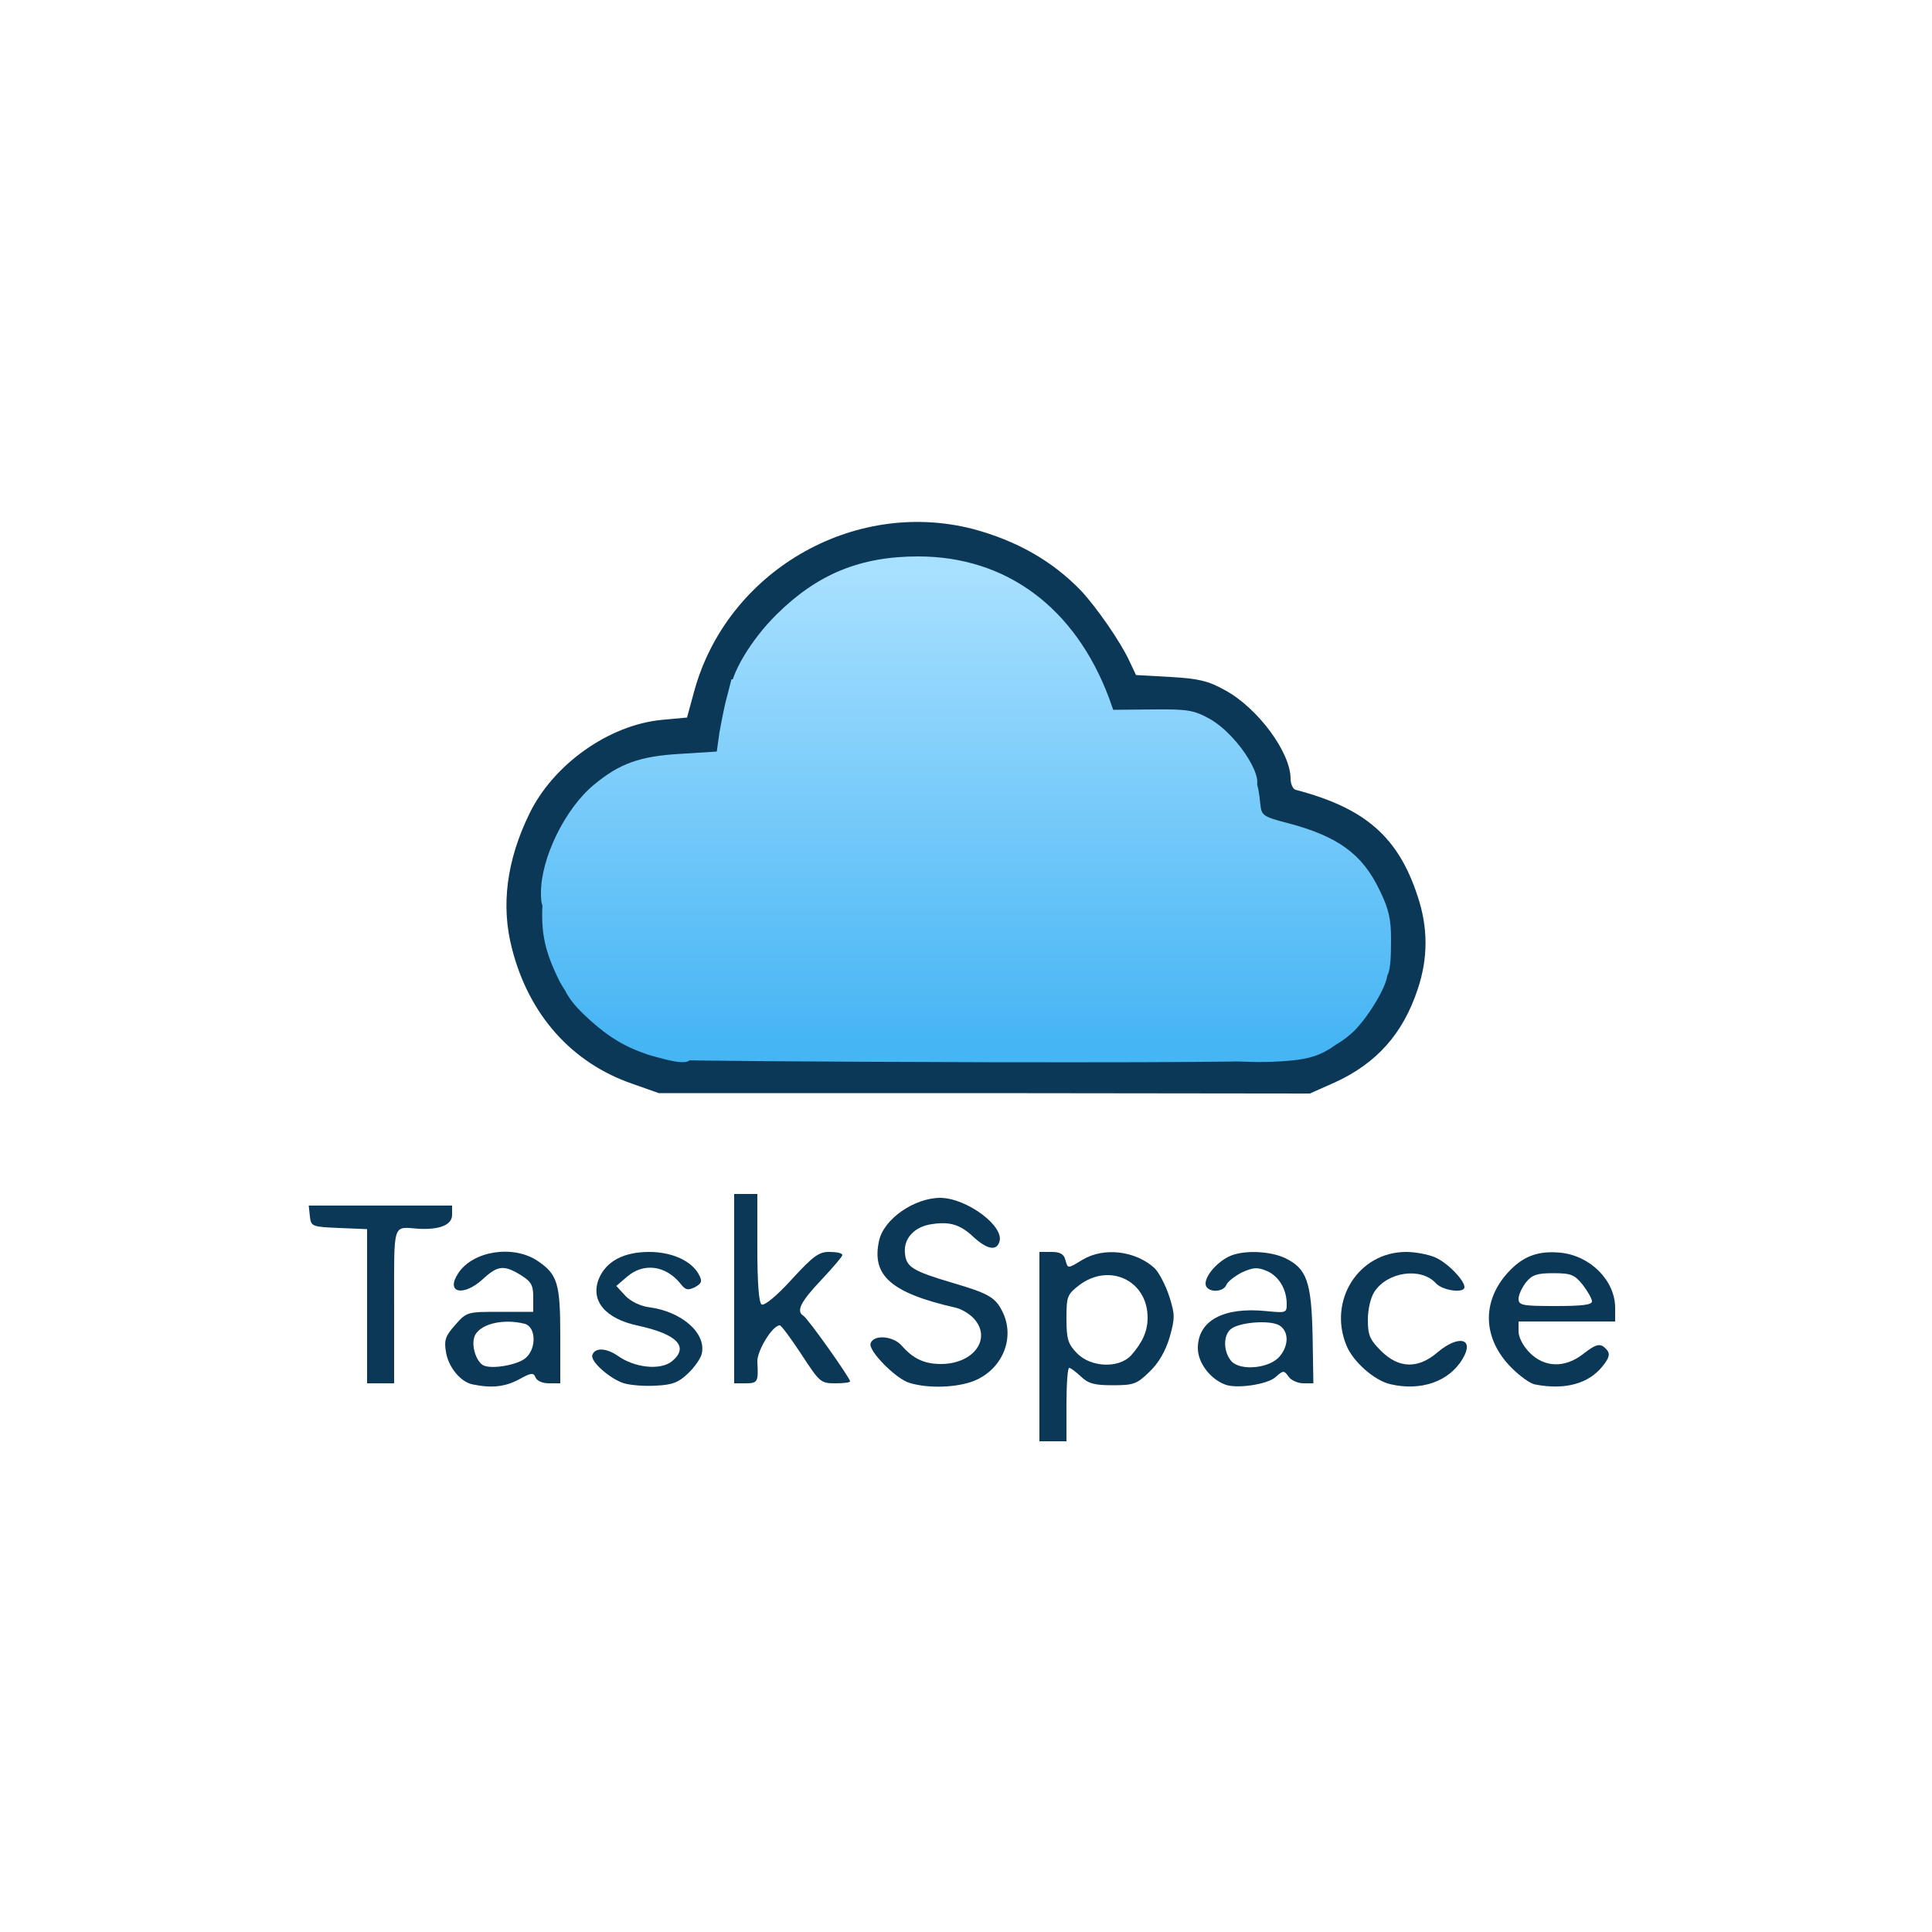
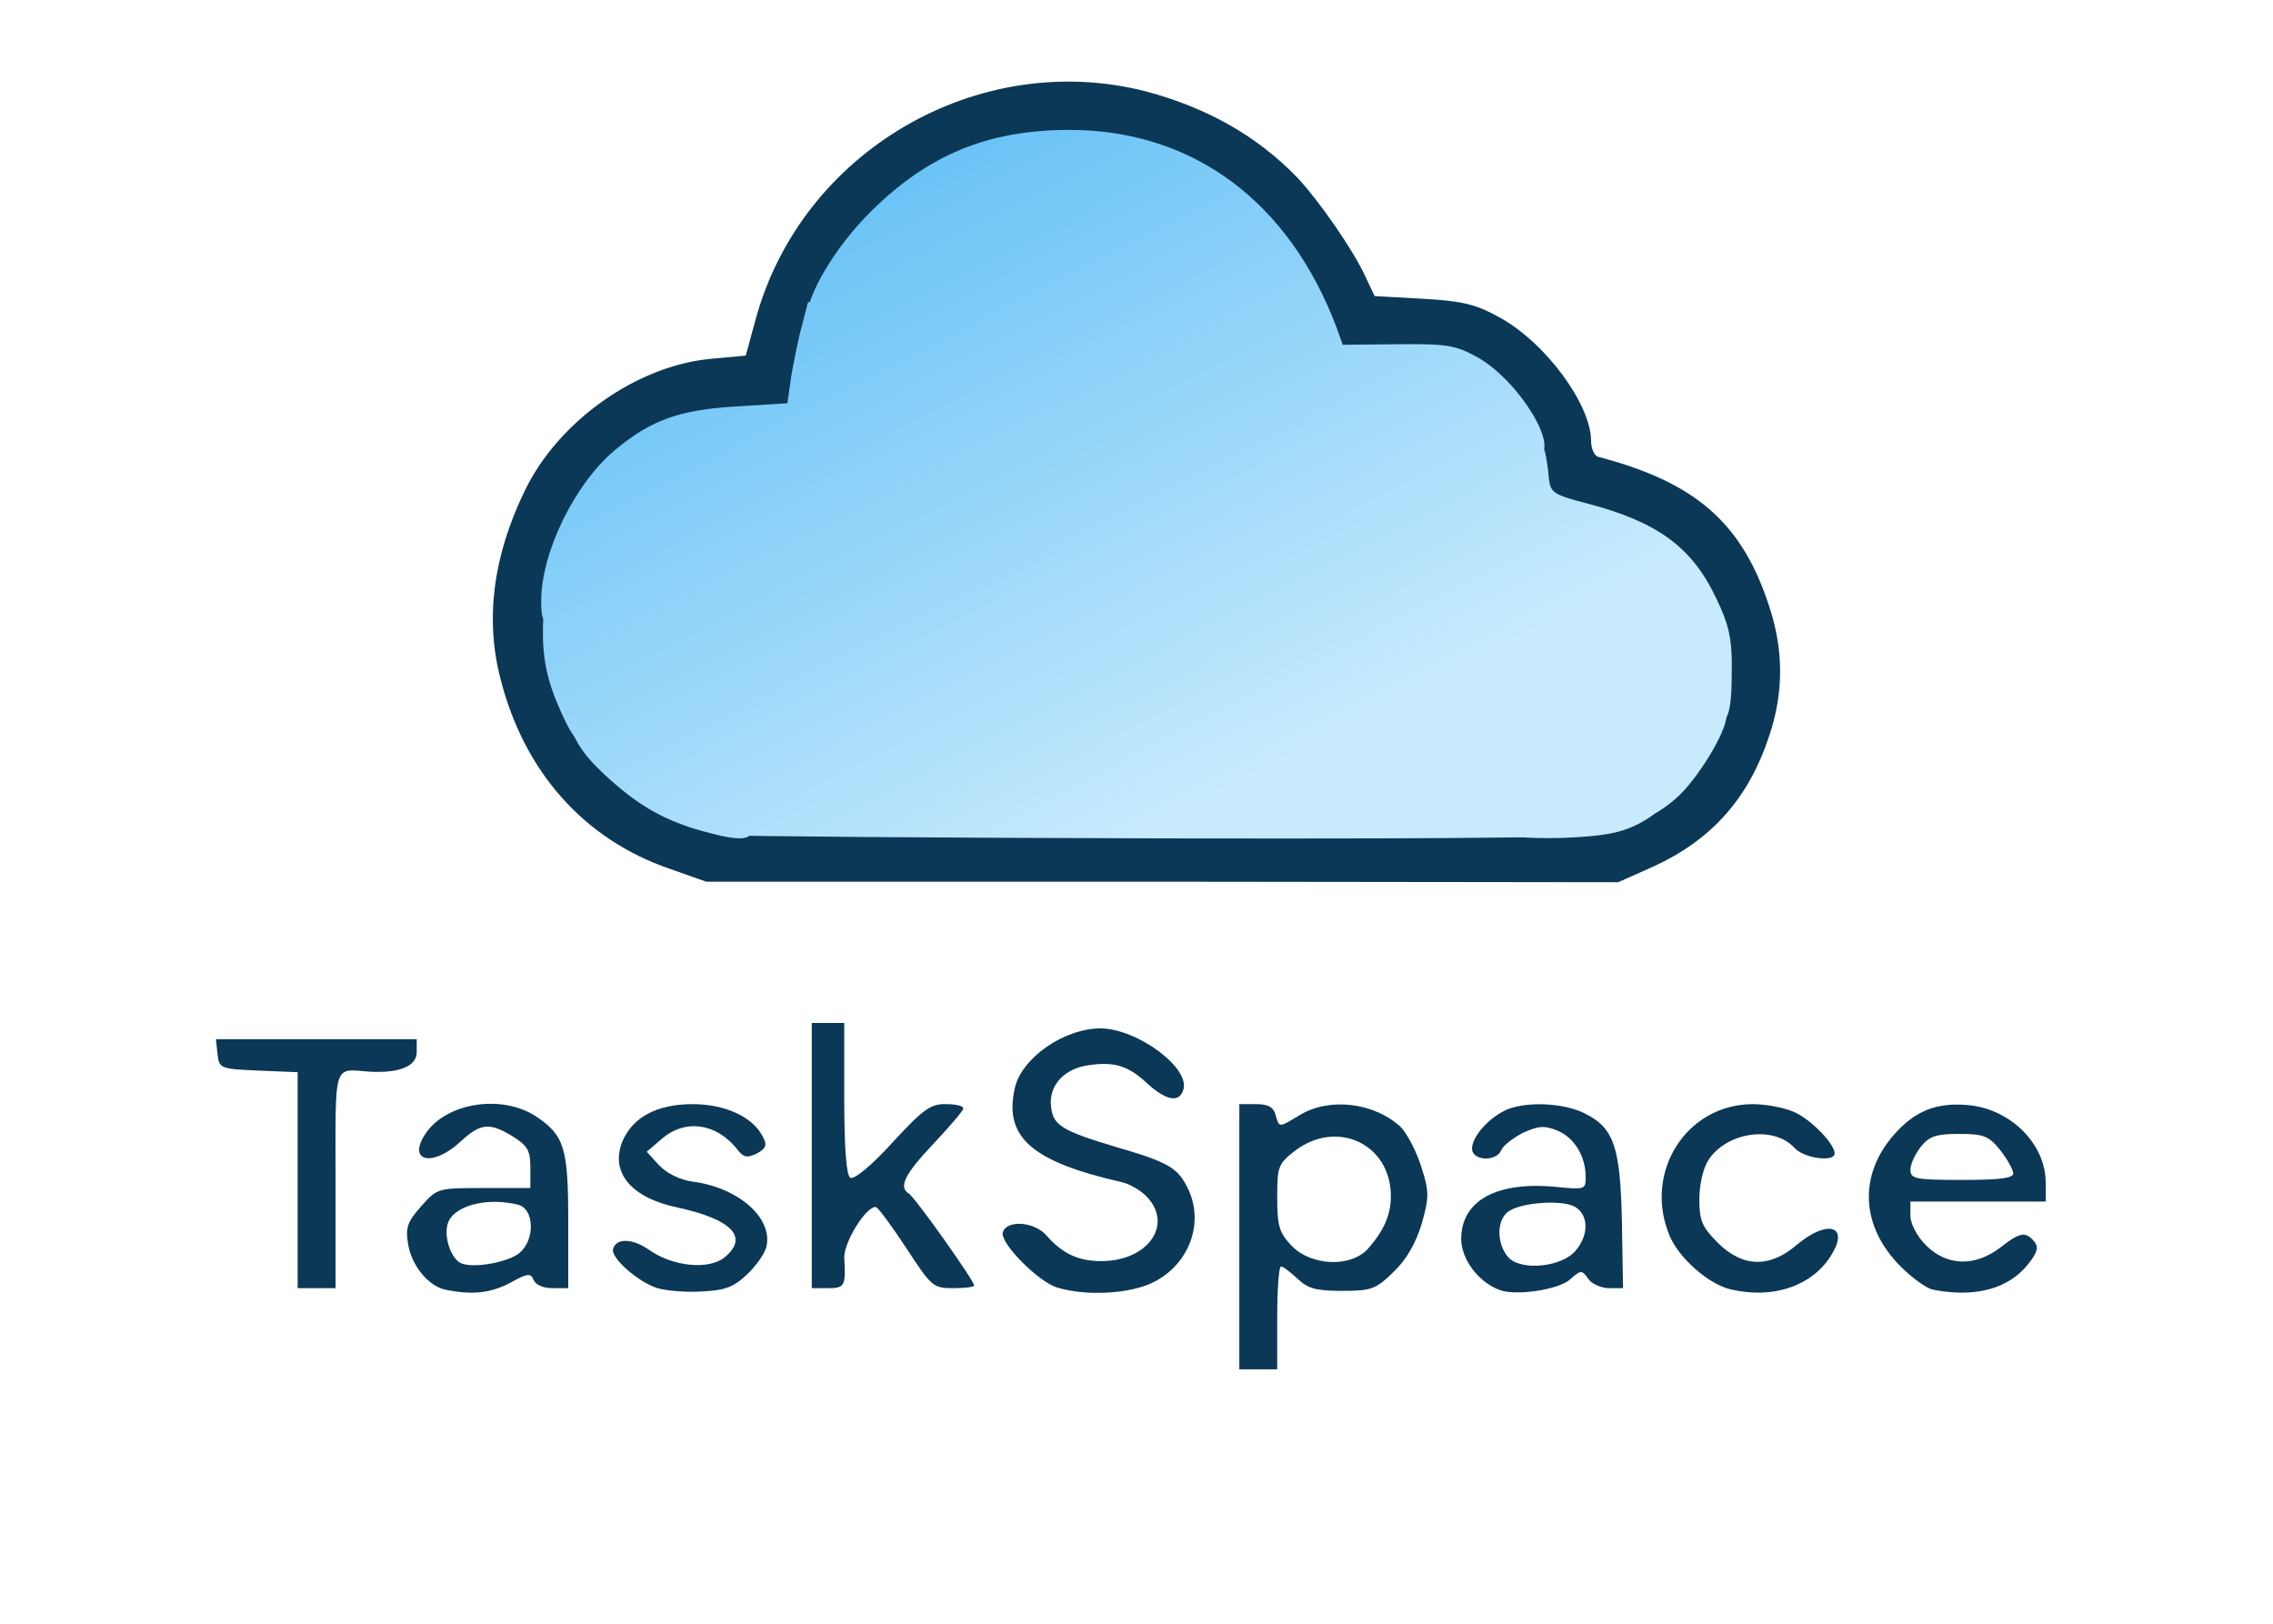
- <svg xmlns="http://www.w3.org/2000/svg" version="1.0" width="500px" height="500px" viewBox="0 0 500 500" preserveAspectRatio="xMidYMid meet">
+ <svg xmlns="http://www.w3.org/2000/svg" version="1.0" viewBox="40 120 420 300" preserveAspectRatio="xMidYMid meet">
  <defs>
-     <linearGradient id="lg0" gradientUnits="userSpaceOnUse" x1="49.8%" y1="29.6%" x2="49.8%" y2="54.0%">
-       <stop offset="0%" style="stop-color:rgb(168,224,255);" />
-       <stop offset="100%" style="stop-color:rgb(70,181,244);" />
+     <linearGradient id="lg0" gradientUnits="userSpaceOnUse" x1="49.8%" y1="29.6%" x2="69.8%" y2="84.0%">
+       <stop offset="0%" style="stop-color:rgb(66, 178, 243);" />
+       <stop offset="100%" style="stop-color:rgb(199, 234, 253);" />
    </linearGradient>
  </defs>
  <g fill="#0b3856">
    <path d="M269 348.5 l0 -24.5 3.1 0 c2.2 0 3.2 0.5 3.6 2 0.7 2.4 0.5 2.4 4.5 0 5.5 -3.3 13.7 -2.3 18.6 2.2 1.2 1.2 2.9 4.5 3.8 7.3 1.5 4.7 1.5 5.6 0.1 10.6 -1.1 3.6 -2.8 6.6 -5.2 8.9 -3.3 3.2 -4.1 3.5 -9.5 3.5 -4.7 0 -6.3 -0.4 -8.2 -2.2 -1.4 -1.3 -2.7 -2.3 -3.1 -2.3 -0.4 0 -0.7 4.3 -0.7 9.5 l0 9.5 -3.5 0 -3.5 0 0 -24.5z m23.7 2.3 c3 -3.4 4.3 -6.3 4.3 -9.8 0 -9.6 -9.9 -14.3 -17.7 -8.4 -3.1 2.4 -3.3 2.9 -3.3 8.6 0 5.4 0.4 6.6 2.7 9 3.6 3.7 10.8 4 14 0.6z" />
    <path d="M122.4 358.3 c-3.2 -0.6 -6.4 -4.5 -7 -8.5 -0.5 -3 -0.1 -4.1 2.4 -6.9 3 -3.4 3.1 -3.4 11.6 -3.4 l8.6 0 0 -3.8 c0 -3.1 -0.5 -4 -3.2 -5.7 -4.4 -2.7 -6 -2.5 -9.8 1 -5.1 4.7 -9.8 3.6 -6.4 -1.5 3.8 -5.8 14.2 -7.4 20.5 -3.2 5.2 3.5 5.9 5.8 5.9 19.5 l0 12.2 -2.9 0 c-1.7 0 -3.1 -0.6 -3.5 -1.5 -0.5 -1.3 -1.1 -1.3 -4.3 0.5 -3.6 1.9 -7 2.3 -11.9 1.3z m13.7 -6.9 c2.8 -2.5 2.6 -8 -0.3 -8.8 -5.9 -1.5 -12.2 0.2 -13.1 3.6 -0.7 2.5 0.7 6.4 2.5 7.2 2.3 1 8.9 -0.2 10.9 -2z" />
    <path d="M161.5 358 c-3.6 -1.1 -8.8 -5.7 -8.2 -7.3 0.6 -2 3.6 -1.9 6.6 0.2 4.4 3.1 11 3.8 14 1.4 4.5 -3.7 1.4 -7 -8.7 -9.2 -8.6 -1.8 -12.5 -6.5 -10.2 -12.2 1.9 -4.5 6.4 -6.9 13 -6.9 5.9 0 11 2.3 12.9 5.9 0.9 1.7 0.7 2.2 -1 3.2 -1.9 0.9 -2.5 0.8 -3.8 -0.9 -3.8 -4.7 -9.5 -5.5 -13.8 -1.8 l-2.8 2.4 2.3 2.5 c1.4 1.5 3.9 2.7 6.1 3 8.6 1.1 15 6.8 13.7 12.1 -0.3 1.2 -1.9 3.5 -3.5 5 -2.5 2.4 -4.1 3 -8.3 3.2 -2.9 0.2 -6.6 -0.1 -8.3 -0.6z" />
    <path d="M235.4 357.9 c-3.5 -1 -10.7 -8.3 -10.1 -10.2 0.7 -2.4 5.9 -2 8.1 0.6 2.9 3.3 5.8 4.7 10.1 4.7 8.5 0 13.3 -6.6 8.5 -11.8 -1.1 -1.2 -3.3 -2.5 -4.8 -2.8 -16.6 -3.8 -21.7 -8.3 -19.7 -17.3 1.2 -5.6 9.1 -11.1 15.9 -11.1 6.9 0.1 16.8 7.5 15.2 11.5 -0.8 2.3 -3.2 1.8 -6.7 -1.4 -3.4 -3.2 -6.1 -4 -10.7 -3.3 -4.5 0.6 -7.4 3.7 -7 7.5 0.3 3.6 1.9 4.6 12.3 7.7 9.6 2.8 11.2 3.8 13.1 7.8 3.1 6.7 -0.3 14.7 -7.6 17.6 -4.4 1.7 -11.6 2 -16.6 0.5z" />
    <path d="M317 358.3 c-3.9 -1.5 -7 -5.7 -7 -9.4 0 -7.1 6.6 -10.7 17.6 -9.6 5.2 0.5 5.4 0.5 5.4 -1.8 0 -3.9 -2.1 -7.3 -5.2 -8.6 -2.4 -1 -3.5 -0.9 -6.4 0.4 -1.9 1 -3.7 2.4 -4 3.2 -0.9 2.2 -5.4 2 -5.4 -0.3 0 -2.3 3.4 -6 6.7 -7.3 3.7 -1.4 10.1 -1.1 13.9 0.7 5.6 2.7 6.8 6.1 7.1 20.2 l0.2 12.2 -2.6 0 c-1.4 0 -3.2 -0.8 -3.8 -1.7 -1.2 -1.7 -1.4 -1.7 -3.4 0.1 -2.1 1.9 -10.2 3.1 -13.1 1.9z m14.2 -7.3 c2.5 -3 2.3 -6.7 -0.3 -8.1 -2.6 -1.3 -10.3 -0.7 -12.4 1.1 -2 1.7 -1.9 5.9 0.2 8.3 2.4 2.6 10 1.8 12.5 -1.3z" />
    <path d="M359.7 358.2 c-4.1 -1 -9.5 -5.8 -11.2 -9.9 -4.9 -11.7 3.1 -24.3 15.4 -24.3 2.3 0 5.6 0.6 7.5 1.4 3.1 1.3 7.6 5.9 7.6 7.7 0 1.7 -5.7 0.9 -7.4 -1 -3.8 -4.2 -12.5 -3 -15.9 2.2 -1 1.5 -1.7 4.6 -1.7 7.3 0 3.9 0.5 5.1 3.4 8 4.6 4.6 9.6 4.7 14.6 0.4 5.6 -4.7 9.7 -3.6 6.5 1.7 -3.5 5.9 -10.9 8.4 -18.8 6.5z" />
    <path d="M397.3 358.3 c-1.3 -0.2 -4 -2.2 -6.2 -4.4 -7.3 -7.4 -7.7 -16.8 -1.1 -24.3 3.9 -4.4 7.9 -6 13.9 -5.4 7.7 0.8 14.1 7.2 14.1 14.3 l0 3.5 -12.5 0 -12.5 0 0 2.6 c0 1.5 1.2 3.8 2.9 5.5 3.8 3.8 9 4 13.7 0.4 3.7 -2.9 4.7 -3 6.3 -1.1 0.8 1 0.6 2 -1.1 4.1 -3.6 4.6 -9.8 6.3 -17.5 4.8z m14.7 -21.5 c0 -0.7 -1.1 -2.6 -2.4 -4.3 -2.1 -2.6 -3 -3 -7.6 -3 -4.2 0 -5.5 0.4 -7.1 2.4 -1 1.3 -1.9 3.2 -1.9 4.2 0 1.7 0.9 1.9 9.5 1.9 6.9 0 9.5 -0.3 9.5 -1.2z" />
    <path d="M95 338 l0 -19.9 -7.2 -0.3 c-7.1 -0.3 -7.3 -0.4 -7.6 -3 l-0.3 -2.8 18.5 0 18.6 0 0 2.4 c0 2.6 -3.2 3.9 -8.7 3.6 -6.8 -0.5 -6.3 -2 -6.3 20 l0 20 -3.5 0 -3.5 0 0 -20z" />
    <path d="M190 333.5 l0 -24.5 3 0 3 0 0 13.9 c0 9.4 0.4 14.2 1.1 14.7 0.7 0.4 3.9 -2.2 7.8 -6.5 5.6 -6.1 7.1 -7.2 9.9 -7.1 1.7 0 3.2 0.3 3.2 0.8 0 0.4 -2.5 3.3 -5.5 6.5 -5.3 5.6 -6.5 8 -4.6 9.2 1.1 0.6 12.1 16.1 12.1 17 0 0.3 -1.7 0.5 -3.9 0.5 -3.7 0 -4 -0.3 -8.7 -7.5 -2.7 -4.1 -5.2 -7.5 -5.6 -7.5 -1.9 0 -5.9 6.6 -5.8 9.4 0.3 5.2 0.1 5.6 -3 5.6 l-3 0 0 -24.5z" />
    <path d="M163.7 280.5 c-15.7 -5.4 -26.8 -17.8 -31.2 -35 -2.9 -11.1 -1.4 -22.8 4.5 -34.9 6.2 -12.8 20.6 -23 34.3 -24.3 l6.5 -0.6 1.8 -6.6 c8.4 -31.1 41.1 -50.2 72.2 -42.2 11.2 3 20.5 8.2 28 16 4 4.3 10.2 13.2 12.5 18.2 l1.7 3.6 8.9 0.5 c7.2 0.4 9.8 1 14.1 3.4 8.5 4.6 17 16.1 17 22.9 0 1.4 0.6 2.7 1.3 2.9 18 4.7 26.6 12.2 31.6 27.6 2.7 8.1 2.7 16 0 24 -3.8 11.5 -10.6 19.2 -21.6 24.2 l-6.3 2.8 -84.2 -0.1 -84.3 0 -6.8 -2.4z m177.2 -12 c6.6 -3.7 11.5 -9.2 14.1 -16.2 2.7 -7.3 2.5 -11.7 -0.9 -18.8 -4.5 -9.5 -10.8 -14.1 -23.9 -17.5 l-6.7 -1.7 -0.8 -6.3 c-1.1 -8.5 -5.8 -15.4 -13.2 -19.3 -3.4 -1.7 -5.6 -2 -14.1 -1.9 l-10.1 0.2 -1.3 -3.2 c-7 -18.8 -18.6 -30 -35.9 -35.2 -14.7 -4.3 -31.2 0.7 -44.1 13.4 -8.5 8.5 -12.2 15.9 -14.4 29 l-1.1 6.5 -9.5 0.6 c-11.6 0.7 -17.3 3.1 -24.5 10.4 -8.6 8.6 -12.9 20.8 -10.8 30.9 3.3 15.5 14.1 27 29.3 31.2 3.5 1 22.8 1.2 83.5 1.1 l79 -0.2 5.4 -3z" />
  </g>
-   <g fill="#7bcffd">
+   <g fill="url(#lg0)">
    <path fill="url(#lg0)" d="M353 251.5 c0 -2.3 -0.4 -2.5 -4.1 -2.5 -4.4 0 -14.2 -2 -25.4 -5.2 -3.8 -1.1 -9.5 -2.7 -12.5 -3.5 -3 -0.8 -6.4 -2 -7.5 -2.7 -2.9 -1.9 -14.1 -5.6 -16.8 -5.6 -1.3 0 -2.7 -0.4 -3.3 -0.9 -0.5 -0.5 -5.4 -1.7 -10.8 -2.6 -5.5 -0.9 -14.1 -2.5 -19 -3.6 -8.5 -1.9 -19 -3.8 -33.1 -5.9 -3.3 -0.5 -7.8 -1.4 -10 -1.9 -7.5 -2 -23.1 -2.4 -39.6 -1.1 -9 0.7 -17.3 1.7 -18.4 2.3 -1.1 0.5 -3.5 2.5 -5.2 4.3 -2.8 2.7 -3.3 4.1 -3.3 7.9 0 3.8 -0.3 4.5 -2 4.5 -1.7 0 -2 -0.7 -2 -4 0 -9 6.3 -21.8 13.7 -27.9 6.6 -5.5 11.9 -7.4 22.3 -8 l9.5 -0.6 0.7 -5 c0.5 -2.7 1.3 -7 2 -9.4 l1.1 -4.3 5.1 0.7 c2.8 0.3 5.3 1.1 5.7 1.7 0.3 0.5 4.2 1.4 8.5 1.9 18.3 2 37.8 4.9 38.3 5.7 0.3 0.5 4.4 1.2 9 1.6 4.6 0.4 9.2 1.1 10.2 1.6 1 0.6 3.1 1 4.7 1 2.6 0 9.6 1.9 14.7 4 1.1 0.4 5.2 1.6 9 2.5 3.9 0.9 8.6 2.4 10.5 3.3 4.5 2 13.2 5.2 14.2 5.2 0.5 0 0.8 -0.9 0.8 -2 0 -1.5 0.7 -2 2.5 -2 2.5 0 3.1 1.2 3.7 7.4 0.3 2.6 0.8 3 7 4.6 13 3.4 19.4 8 23.9 17.5 2.3 4.7 2.9 7.4 2.9 12.5 0 9.3 -0.6 11 -4.1 11 -2.4 0 -2.9 -0.4 -2.9 -2.5z" />
  </g>
-   <g fill="#68c6fa">
+   <g fill="url(#lg0)">
    <path fill="url(#lg0)" d="M342 268.5 c0 -1.9 -0.5 -2.5 -2.1 -2.5 -2 0 -19.5 -4 -32.9 -7.5 -3 -0.8 -9.1 -2.4 -13.5 -3.4 -4.4 -1.1 -11.1 -2.8 -15 -3.9 -15.7 -4.3 -38.4 -8.2 -66 -11.2 -4.9 -0.5 -11.9 -1.4 -15.5 -2 -9.5 -1.4 -24.1 -1.2 -30.4 0.4 -3 0.8 -7.5 2.6 -10.1 4 -2.5 1.4 -5.5 2.6 -6.5 2.6 -1.8 0 -2 0.7 -2 6 0 3.3 -0.4 6 -0.9 6 -0.5 0 -1.8 -1.9 -2.9 -4.3 -3.6 -7.6 -4.4 -12.4 -3.6 -21.5 0.6 -7.8 1 -8.9 3.8 -11.7 4.6 -4.8 6.2 -5.3 18.1 -6 6.1 -0.4 11.5 -1.1 12 -1.5 1.3 -1.1 33.7 0.7 39 2 2.2 0.6 6.7 1.5 10 2 14.1 2.1 24.6 4 33.1 5.9 4.9 1.1 13.5 2.7 19 3.6 5.4 0.9 10.3 2.1 10.9 2.6 0.5 0.5 1.9 0.9 3.2 0.9 2.7 0 13.9 3.7 16.8 5.6 1.1 0.7 4.5 1.9 7.5 2.7 3 0.8 8.7 2.4 12.5 3.5 11.2 3.2 21 5.2 25.4 5.2 3.7 0 4.1 0.2 4.1 2.5 0 1.6 0.6 2.5 1.5 2.5 0.8 0 1.5 0.6 1.5 1.3 0 3 -5.5 11.9 -9.3 15.2 -4.9 4.2 -7.7 4.6 -7.7 1z" />
  </g>
-   <g fill="#98dbfe">
+   <g fill="url(#lg0)">
    <path fill="url(#lg0)" d="M322.2 209.4 c-0.7 -0.8 -2.5 -1.4 -4 -1.4 -2.7 0 -9.4 -2.2 -16.2 -5.2 -1.9 -0.9 -6.6 -2.4 -10.5 -3.3 -3.8 -0.9 -7.9 -2.1 -9 -2.5 -7 -2.9 -17.2 -5.1 -23.5 -5.2 -1.9 -0.1 -3.8 -0.6 -4.2 -1.2 -0.5 -0.8 -0.8 -0.7 -0.8 0.2 0 0.6 -0.7 1.2 -1.5 1.2 -0.8 0 -1.5 -0.4 -1.5 -1 0 -0.5 -0.7 -0.7 -1.5 -0.4 -2.1 0.8 -6.7 -0.4 -6 -1.6 0.3 -0.6 0.3 -1 -0.2 -1 -0.4 -0.1 -7.3 -1 -15.3 -2.2 -8 -1.1 -17.5 -2 -21.3 -2 -3.7 0 -6.5 -0.3 -6.3 -0.7 0.3 -0.4 -0.9 -0.5 -2.7 -0.3 -2.8 0.4 -3 0.3 -1.9 -1 1.1 -1.3 0.8 -1.6 -2 -2.1 -1.9 -0.2 -3.6 0 -4 0.7 -0.5 0.6 -0.8 0.1 -0.8 -1.3 0 -4.5 5.3 -13.5 12 -20.1 10.5 -10.4 21.6 -15 36.6 -15 22.8 0 40.6 13.2 49.4 36.6 l1.1 3.1 10.2 -0.1 c9.1 -0.1 10.7 0.2 14.7 2.4 7.8 4.4 15.5 17.2 11.1 18.3 -1.3 0.4 -1.3 0.5 0.2 0.6 1.1 0.1 1.7 0.9 1.7 2.5 0 2.8 -2 3.9 -3.8 2z" />
  </g>
  <g fill="#56bdf8">
    <path fill="url(#lg0)" d="M170 273.6 c-6.9 -1.9 -11.6 -4.5 -17.1 -9.4 -5.7 -5.1 -7.4 -7.9 -8.4 -13.9 -0.8 -5.3 0.1 -8.3 2.5 -8.3 1.1 0 4 -1.2 6.5 -2.6 7.8 -4.3 13.8 -5.5 27.5 -5.4 6.9 0.1 15.5 0.5 19.1 1 3.6 0.5 9.8 1.2 13.9 1.5 4.1 0.3 7.7 0.8 8 1 0.4 0.3 4.7 0.9 9.6 1.5 14.8 1.6 38.1 6 49.9 9.2 3.9 1.1 10.6 2.8 15 3.9 4.4 1 10.5 2.6 13.5 3.4 16.5 4.3 27.8 6.8 30.6 6.7 1.7 -0.1 4 0.5 5 1.2 1.5 1.2 1.6 1.6 0.5 3 -0.9 1.1 -1 1.6 -0.2 1.6 2.4 0 0.9 2.1 -3.1 4.2 -3.3 1.7 -6.5 2.3 -13.8 2.6 -8.9 0.3 -16.1 -0.6 -37.5 -4.8 -2.2 -0.4 -8.9 -1.5 -15 -2.4 -6 -0.9 -13.2 -2.1 -15.8 -2.6 -2.7 -0.6 -6.7 -1 -9 -1 -2.3 0 -8.7 -0.6 -14.2 -1.4 -23.6 -3.5 -42.2 -4.3 -53.5 -2.6 -10.4 1.7 -12 2.2 -14.1 4.9 l-2.1 2.6 3.6 0.3 c2.3 0.2 3.6 0.8 3.6 1.8 0 0.8 0.9 1.4 2 1.4 1.3 0 2 0.7 2 2 0 2.3 -2.2 2.5 -9 0.6z" />
  </g>
  <g fill="#43b4f4">
    <path fill="url(#lg0)" d="M174.3 274.3 c-1.3 -0.2 -2.3 -1.1 -2.3 -1.9 0 -0.8 -0.4 -1.4 -1 -1.4 -0.5 0 -1 0.5 -1 1 0 2.2 -4 0.9 -5.4 -1.7 -1.2 -2.3 -1.5 -2.4 -1.6 -0.8 0 1.5 -0.3 1.6 -1.2 0.7 -1 -1 -0.7 -1.7 1 -3.5 1.2 -1.2 3.1 -3.4 4.2 -4.8 2.2 -2.9 3.6 -3.3 19 -5.4 7.9 -1 13.1 -1.1 21 -0.4 5.8 0.5 15.5 1.4 21.7 1.9 6.2 0.5 13.2 1.4 15.5 2 2.4 0.5 6.6 1 9.5 1 2.8 0 7.3 0.4 10 1 2.6 0.5 9.8 1.7 15.8 2.6 6.1 0.9 12.8 2 15 2.4 2.2 0.5 7.8 1.6 12.5 2.5 4.7 0.9 12.7 1.9 17.9 2.3 6.1 0.5 9.6 1.1 9.9 2 0.3 0.9 -15.9 1.2 -79 1.1 -43.6 -0.1 -80.3 -0.4 -81.5 -0.6z" />
  </g>
</svg>
